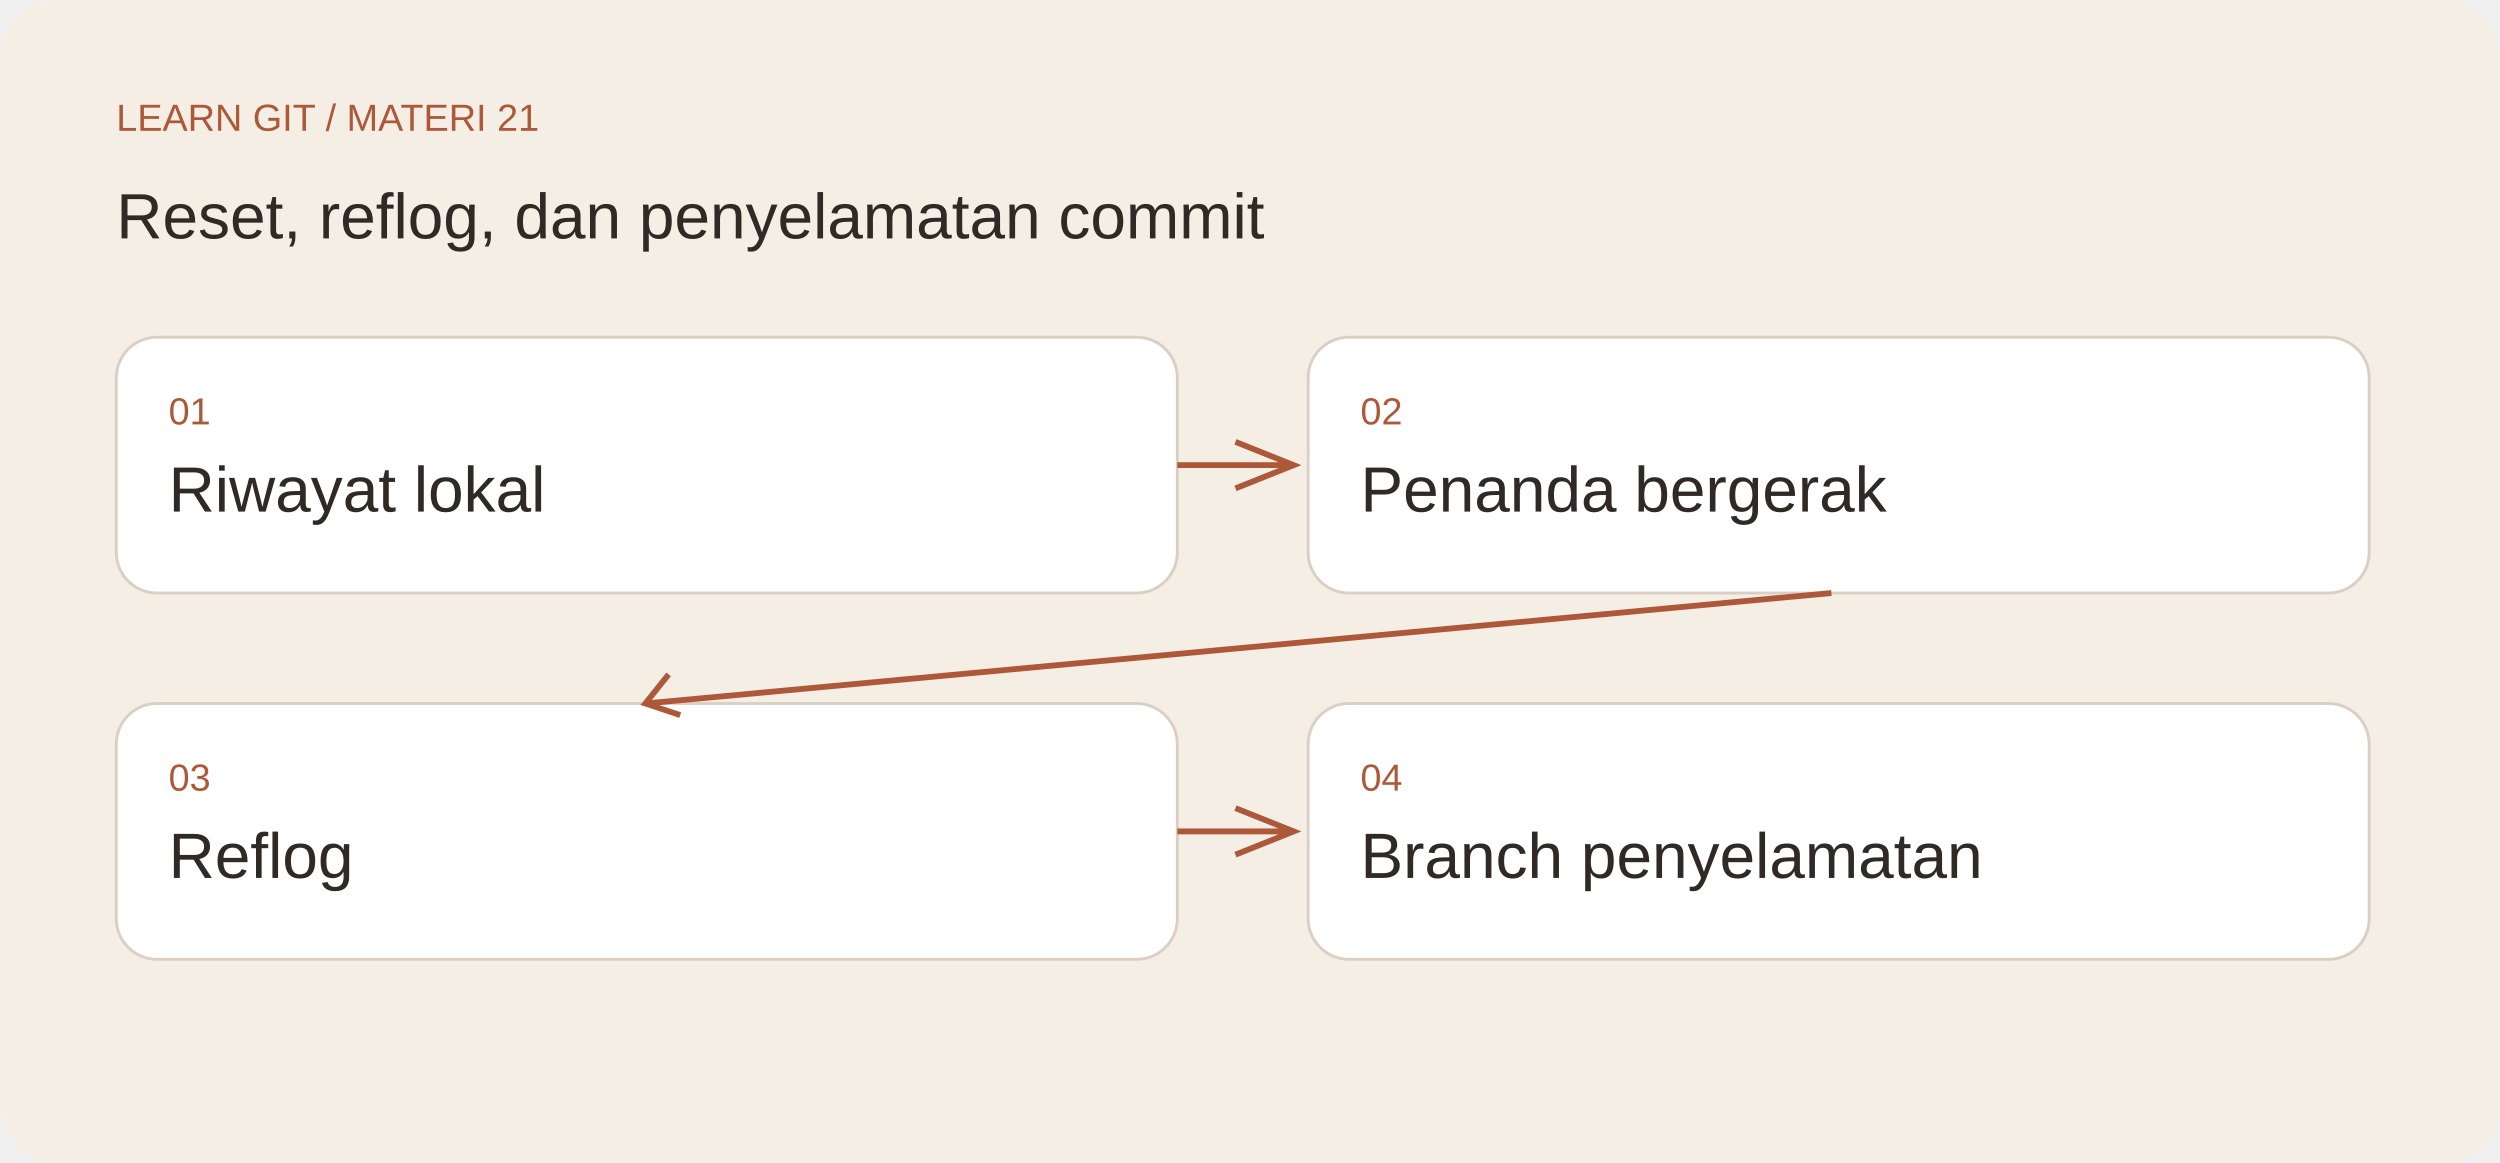
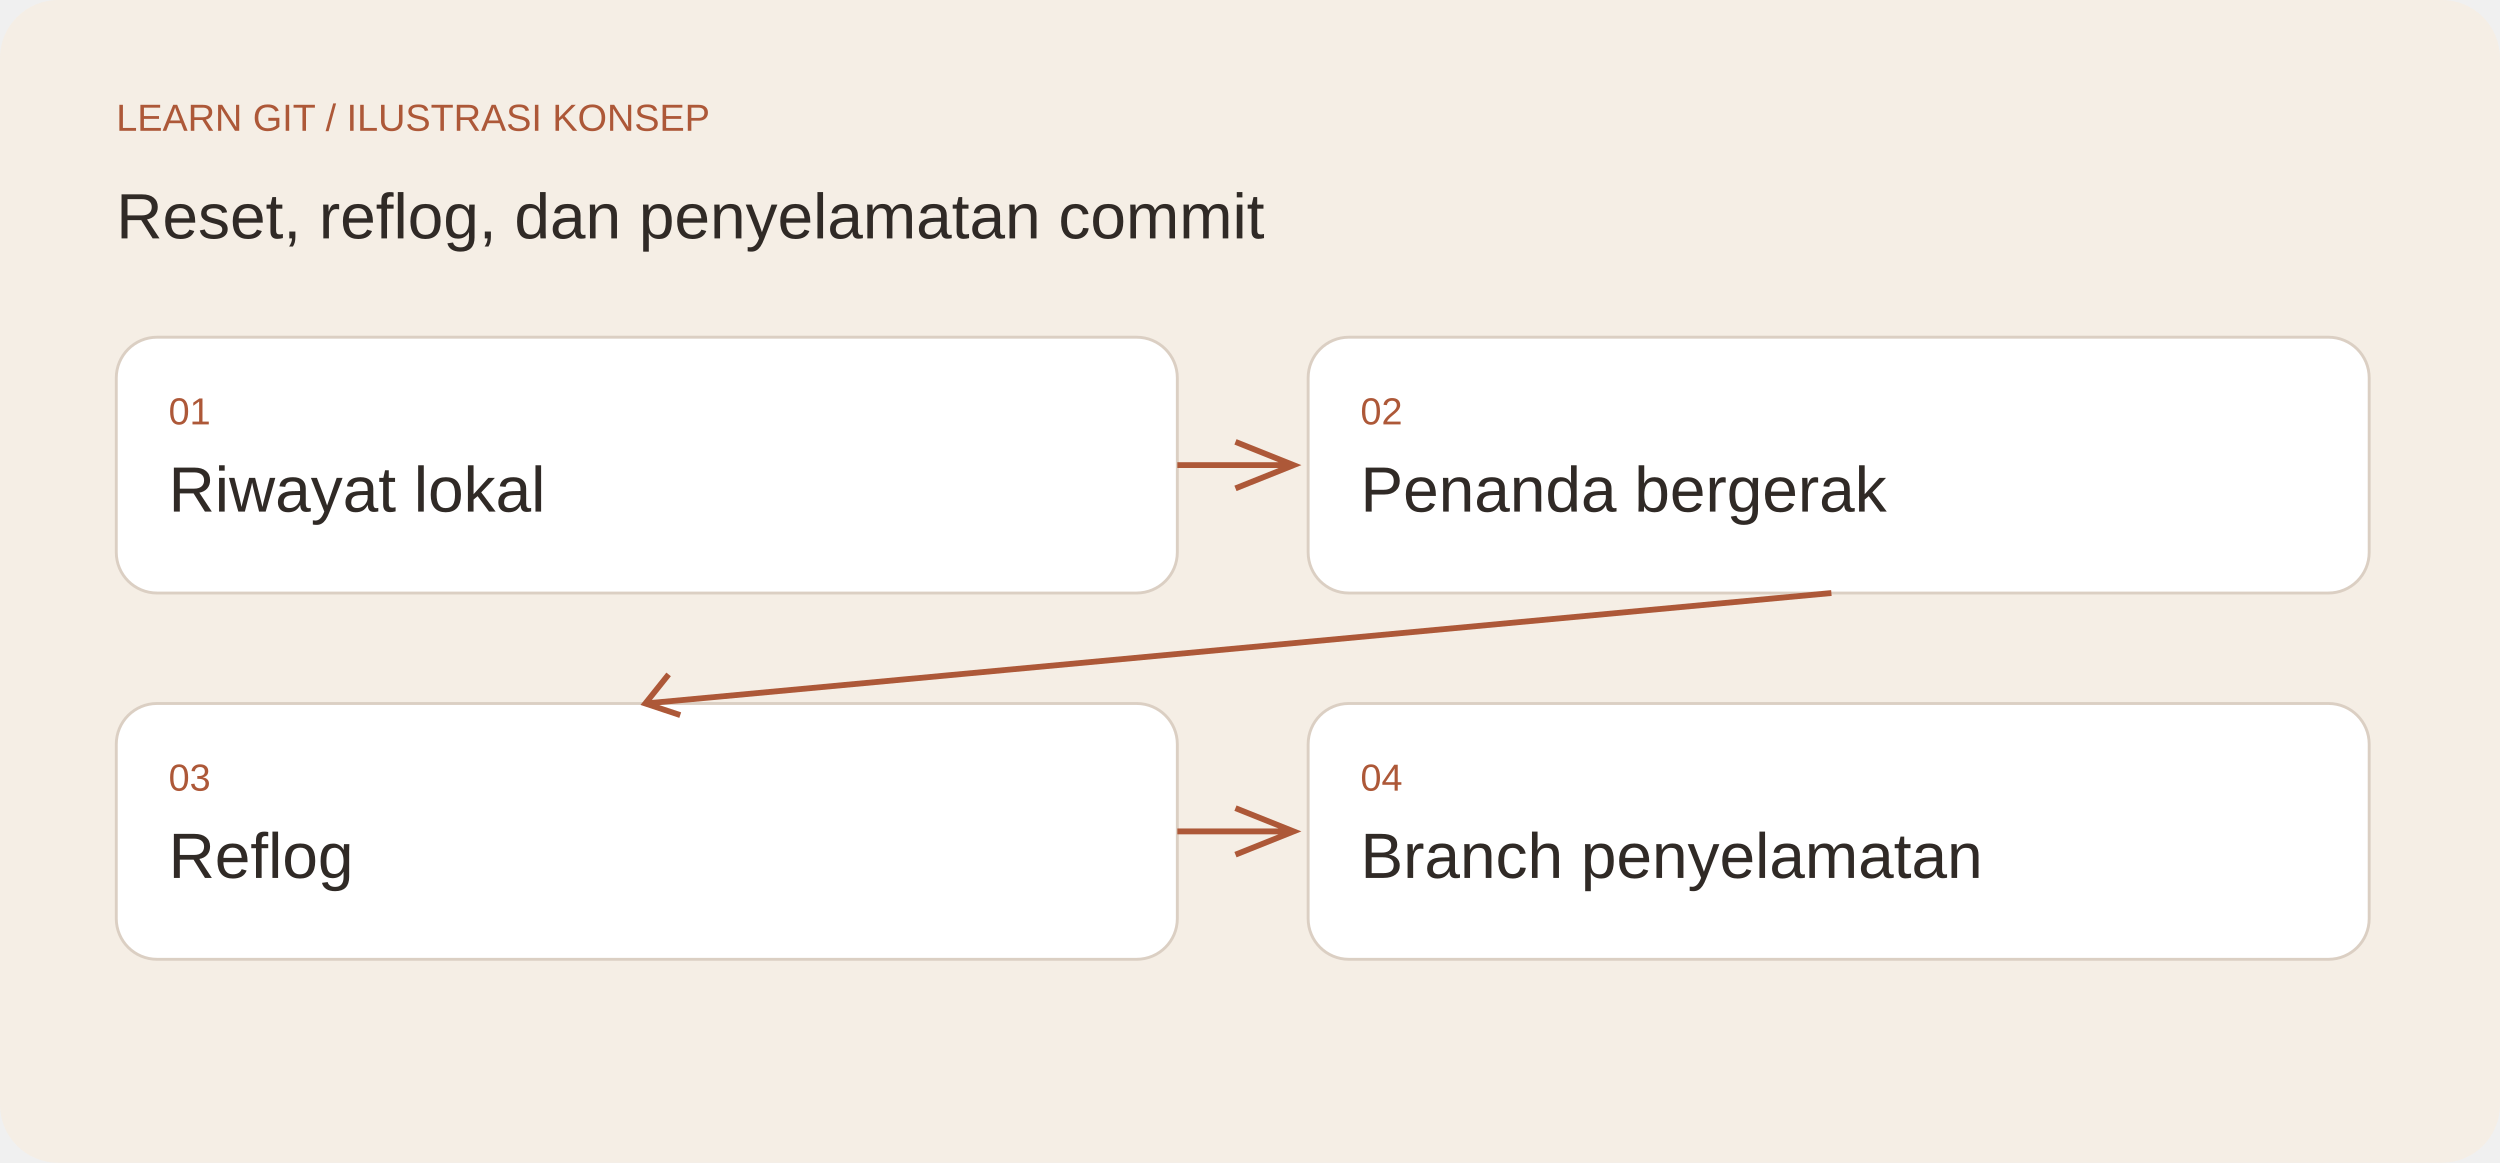
<svg xmlns="http://www.w3.org/2000/svg" width="860" height="400" viewBox="0 0 860 400">
  <rect width="860" height="400" rx="20" fill="#f5eee5" />
  <g font-family="Arial,sans-serif">
-     <text x="40" y="45" font-size="13" fill="#ad5838">LEARN GIT / MATERI 21</text>
+     <text x="40" y="45" font-size="13" fill="#ad5838">LEARN GIT / ILUSTRASI KONSEP</text>
    <text x="40" y="82" font-size="22" fill="#302a26">Reset, reflog, dan penyelamatan commit</text>
    <rect x="40" y="116" width="365" height="88" rx="14" fill="white" stroke="#dbcfc3" />
    <text x="58" y="146" font-size="13" fill="#ad5838">01</text>
    <text x="58" y="176" font-size="22" fill="#302a26">Riwayat lokal</text>
    <rect x="450" y="116" width="365" height="88" rx="14" fill="white" stroke="#dbcfc3" />
    <text x="468" y="146" font-size="13" fill="#ad5838">02</text>
    <text x="468" y="176" font-size="22" fill="#302a26">Penanda bergerak</text>
    <rect x="40" y="242" width="365" height="88" rx="14" fill="white" stroke="#dbcfc3" />
    <text x="58" y="272" font-size="13" fill="#ad5838">03</text>
    <text x="58" y="302" font-size="22" fill="#302a26">Reflog</text>
    <rect x="450" y="242" width="365" height="88" rx="14" fill="white" stroke="#dbcfc3" />
    <text x="468" y="272" font-size="13" fill="#ad5838">04</text>
    <text x="468" y="302" font-size="22" fill="#302a26">Branch penyelamatan</text>
    <path d="M405 160h40m-20-8 20 8-20 8M630 204L222 242m8-10-8 10 12 4M405 286h40m-20-8 20 8-20 8" fill="none" stroke="#ad5838" stroke-width="2" />
  </g>
</svg>
